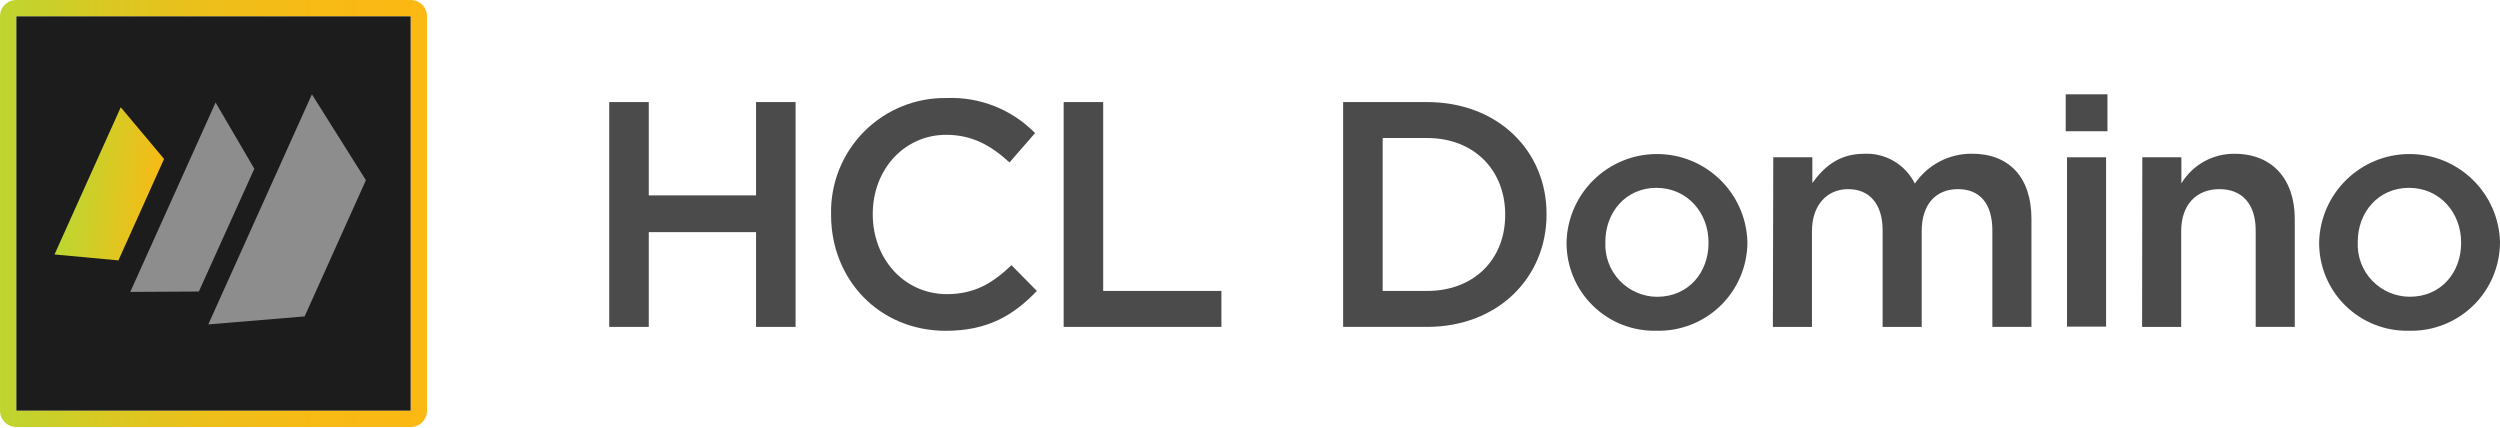
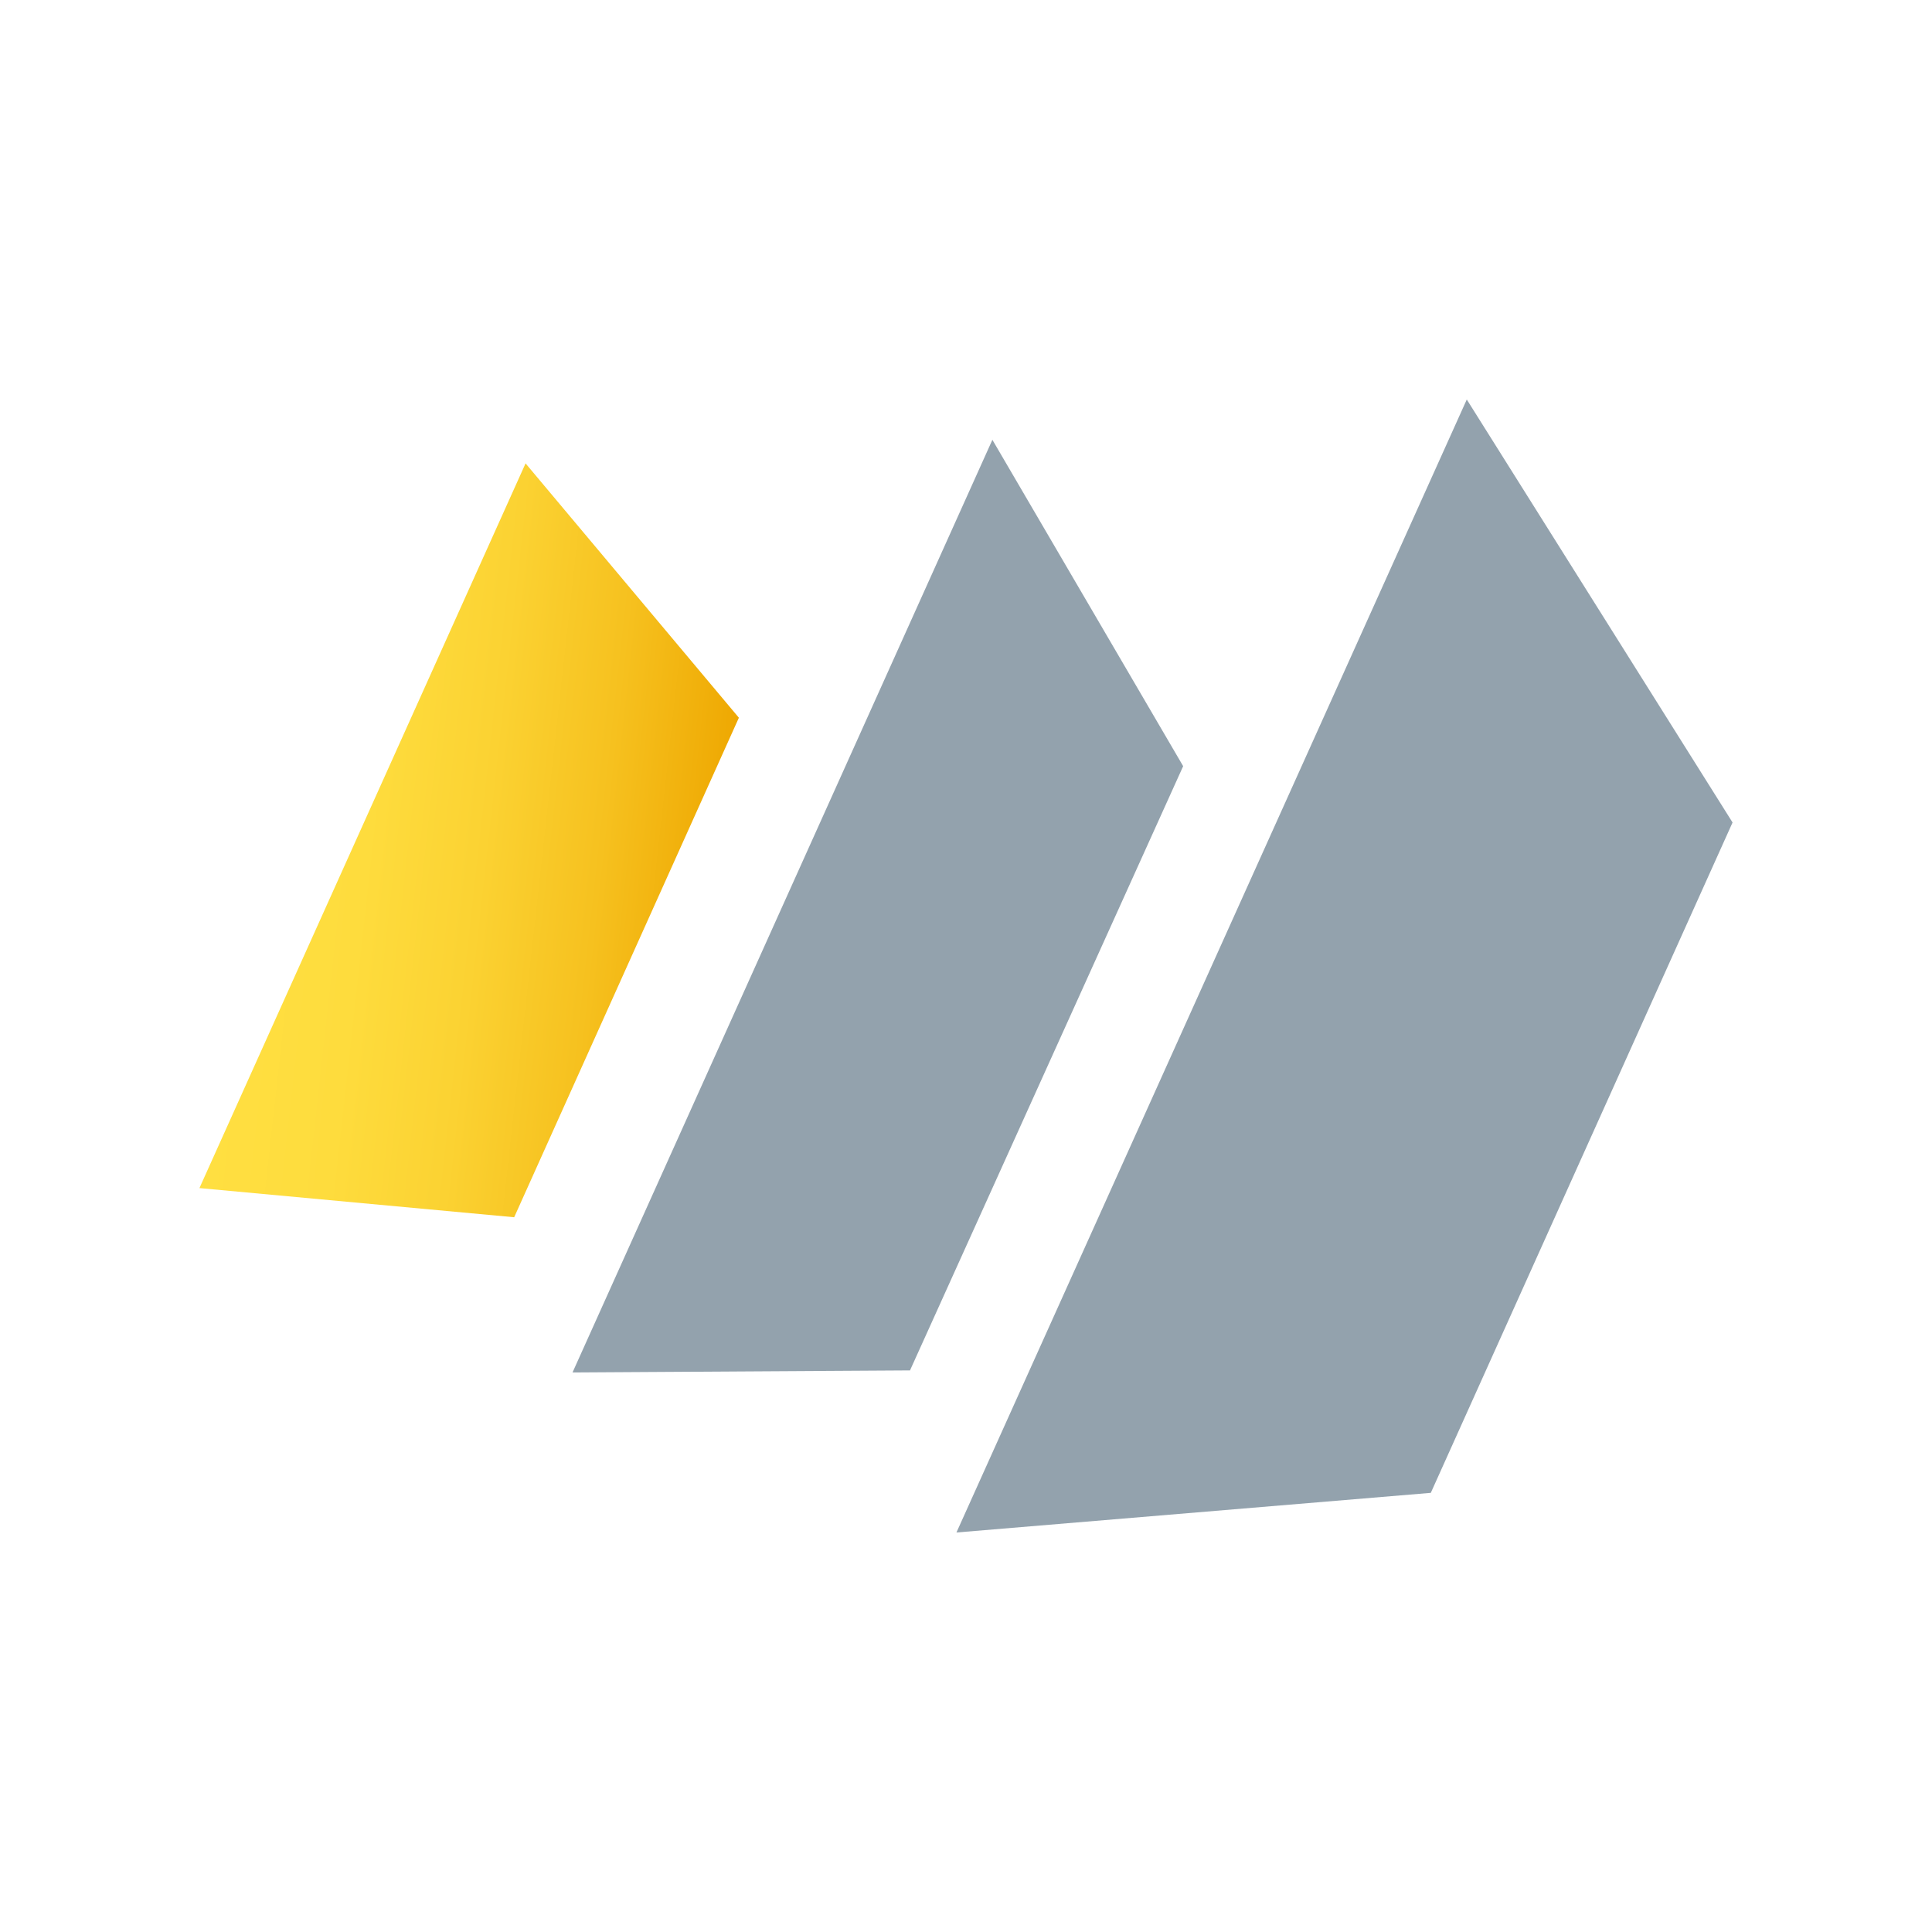
- <svg xmlns="http://www.w3.org/2000/svg" viewBox="0 0 383.84 65.56">
+ <svg xmlns="http://www.w3.org/2000/svg" viewBox="0 0 714.33 714.33">
  <defs>
-     <style>.cls-1{fill:#4b4b4b;}.cls-2{fill:#1c1c1c;}.cls-3{fill:url(#New_Gradient_Swatch_12);}.cls-4{fill:#8d8d8d;}.cls-5{fill:url(#linear-gradient);}</style>
-     <linearGradient id="New_Gradient_Swatch_12" y1="32.78" x2="65.56" y2="32.78" gradientUnits="userSpaceOnUse">
-       <stop offset="0" stop-color="#bed630" />
-       <stop offset="0.01" stop-color="#bfd52f" />
-       <stop offset="0.25" stop-color="#dac823" />
-       <stop offset="0.49" stop-color="#edbf1a" />
-       <stop offset="0.74" stop-color="#f8ba15" />
-       <stop offset="1" stop-color="#fcb813" />
-     </linearGradient>
-     <linearGradient id="linear-gradient" x1="-453.72" y1="-119.3" x2="-439.5" y2="-119.3" gradientTransform="matrix(1.06, 0.13, -0.11, 0.99, 478.24, 205.62)" gradientUnits="userSpaceOnUse">
-       <stop offset="0" stop-color="#bed630" />
-       <stop offset="1" stop-color="#fcb813" />
+     <style>.cls-1{fill:#93a2ad;}.cls-2{fill:url(#linear-gradient);}</style>
+     <linearGradient id="linear-gradient" x1="-1207.2" y1="-143" x2="-1038.66" y2="-143" gradientTransform="matrix(1.06, 0.13, -0.11, 0.99, 1353.7, 600.62)" gradientUnits="userSpaceOnUse">
+       <stop offset="0" stop-color="#ffdf41" />
+       <stop offset="0.26" stop-color="#fedc3d" />
+       <stop offset="0.5" stop-color="#fbd232" />
+       <stop offset="0.74" stop-color="#f6c11f" />
+       <stop offset="0.97" stop-color="#efaa04" />
+       <stop offset="1" stop-color="#eea600" />
    </linearGradient>
  </defs>
-   <g id="Layer_2" data-name="Layer 2">
-     <g id="Layer_2-2" data-name="Layer 2">
-       <path class="cls-1" d="M93.54,15.67h6.07V30h16.47V15.67h6.07V50.19h-6.07V35.64H99.61V50.19H93.54Z" />
-       <path class="cls-1" d="M127.6,33v-.1a17.46,17.46,0,0,1,17.76-17.85,18,18,0,0,1,13.56,5.38L155,24.94c-2.81-2.57-5.72-4.24-9.72-4.24C138.8,20.7,134,26.07,134,32.83v.1c0,6.76,4.78,12.23,11.39,12.23,4.24,0,7-1.68,9.91-4.44l3.9,3.95c-3.6,3.75-7.55,6.12-14,6.12C135,50.78,127.6,42.94,127.6,33Z" />
-       <path class="cls-1" d="M163.31,15.67h6.07v29h18.15v5.52H163.31Z" />
-       <path class="cls-1" d="M206.22,15.67H219.1c10.85,0,18.35,7.45,18.35,17.16v.1c0,9.72-7.5,17.26-18.35,17.26H206.22Zm6.07,5.52V44.67h6.81c7.25,0,12-4.88,12-11.64v-.1c0-6.76-4.73-11.74-12-11.74Z" />
-       <path class="cls-1" d="M240.52,37.32v-.1a13.89,13.89,0,0,1,27.77-.1v.1a13.62,13.62,0,0,1-14,13.56A13.47,13.47,0,0,1,240.52,37.32Zm21.8,0v-.1c0-4.59-3.3-8.38-8-8.38s-7.84,3.75-7.84,8.29v.1a8,8,0,0,0,7.94,8.34C259.27,45.56,262.32,41.81,262.32,37.32Z" />
-       <path class="cls-1" d="M272.26,24.15h6V28.1c1.68-2.32,3.95-4.49,7.94-4.49A8.26,8.26,0,0,1,294,28.19a10.48,10.48,0,0,1,8.78-4.59c5.67,0,9.12,3.6,9.12,10V50.19h-6V35.4c0-4.14-1.92-6.36-5.28-6.36s-5.57,2.27-5.57,6.46v14.7h-6V35.35c0-4-2-6.31-5.28-6.31s-5.57,2.47-5.57,6.46v14.7h-6Z" />
-       <path class="cls-1" d="M317.16,14.48h6.41v5.67h-6.41Zm.2,9.67h6v26h-6Z" />
-       <path class="cls-1" d="M328.92,24.15h6v4a9.44,9.44,0,0,1,8.14-4.54c5.87,0,9.27,3.95,9.27,10V50.19h-6V35.4c0-4-2-6.36-5.57-6.36s-5.87,2.42-5.87,6.46v14.7h-6Z" />
-       <path class="cls-1" d="M356.07,37.32v-.1a13.89,13.89,0,0,1,27.77-.1v.1a13.62,13.62,0,0,1-14,13.56A13.47,13.47,0,0,1,356.07,37.32Zm21.8,0v-.1c0-4.59-3.3-8.38-8-8.38S362,32.58,362,37.12v.1A8,8,0,0,0,370,45.56C374.81,45.56,377.87,41.81,377.87,37.32Z" />
-       <rect class="cls-2" x="2.49" y="2.49" width="60.58" height="60.58" />
-       <path class="cls-3" d="M63.07,2.49V63.07H2.49V2.49H63.07m0-2.49H2.49A2.49,2.49,0,0,0,0,2.49V63.07a2.49,2.49,0,0,0,2.49,2.49H63.07a2.49,2.49,0,0,0,2.49-2.49V2.49A2.49,2.49,0,0,0,63.07,0Z" />
-       <polygon class="cls-4" points="39.05 25.91 30.53 44.76 20 44.82 33.1 15.74 39.05 25.91" />
-       <polygon class="cls-4" points="56.18 27.67 46.77 48.58 31.98 49.81 47.89 14.48 56.18 27.67" />
-       <polygon class="cls-5" points="25.19 24.4 18.18 39.98 8.37 39.07 18.54 16.47 25.19 24.4" />
-     </g>
+   <g id="Layer_3" data-name="Layer 3">
+     <polygon class="cls-1" points="437.46 283.28 336.46 506.69 211.68 507.45 366.92 162.61 437.46 283.28" />
+     <polygon class="cls-1" points="640.59 304.1 529.02 551.96 353.63 566.62 542.32 147.71 640.59 304.1" />
+     <polygon class="cls-2" points="273.19 265.37 190.11 450.06 73.74 439.28 194.32 171.33 273.19 265.37" />
  </g>
</svg>
